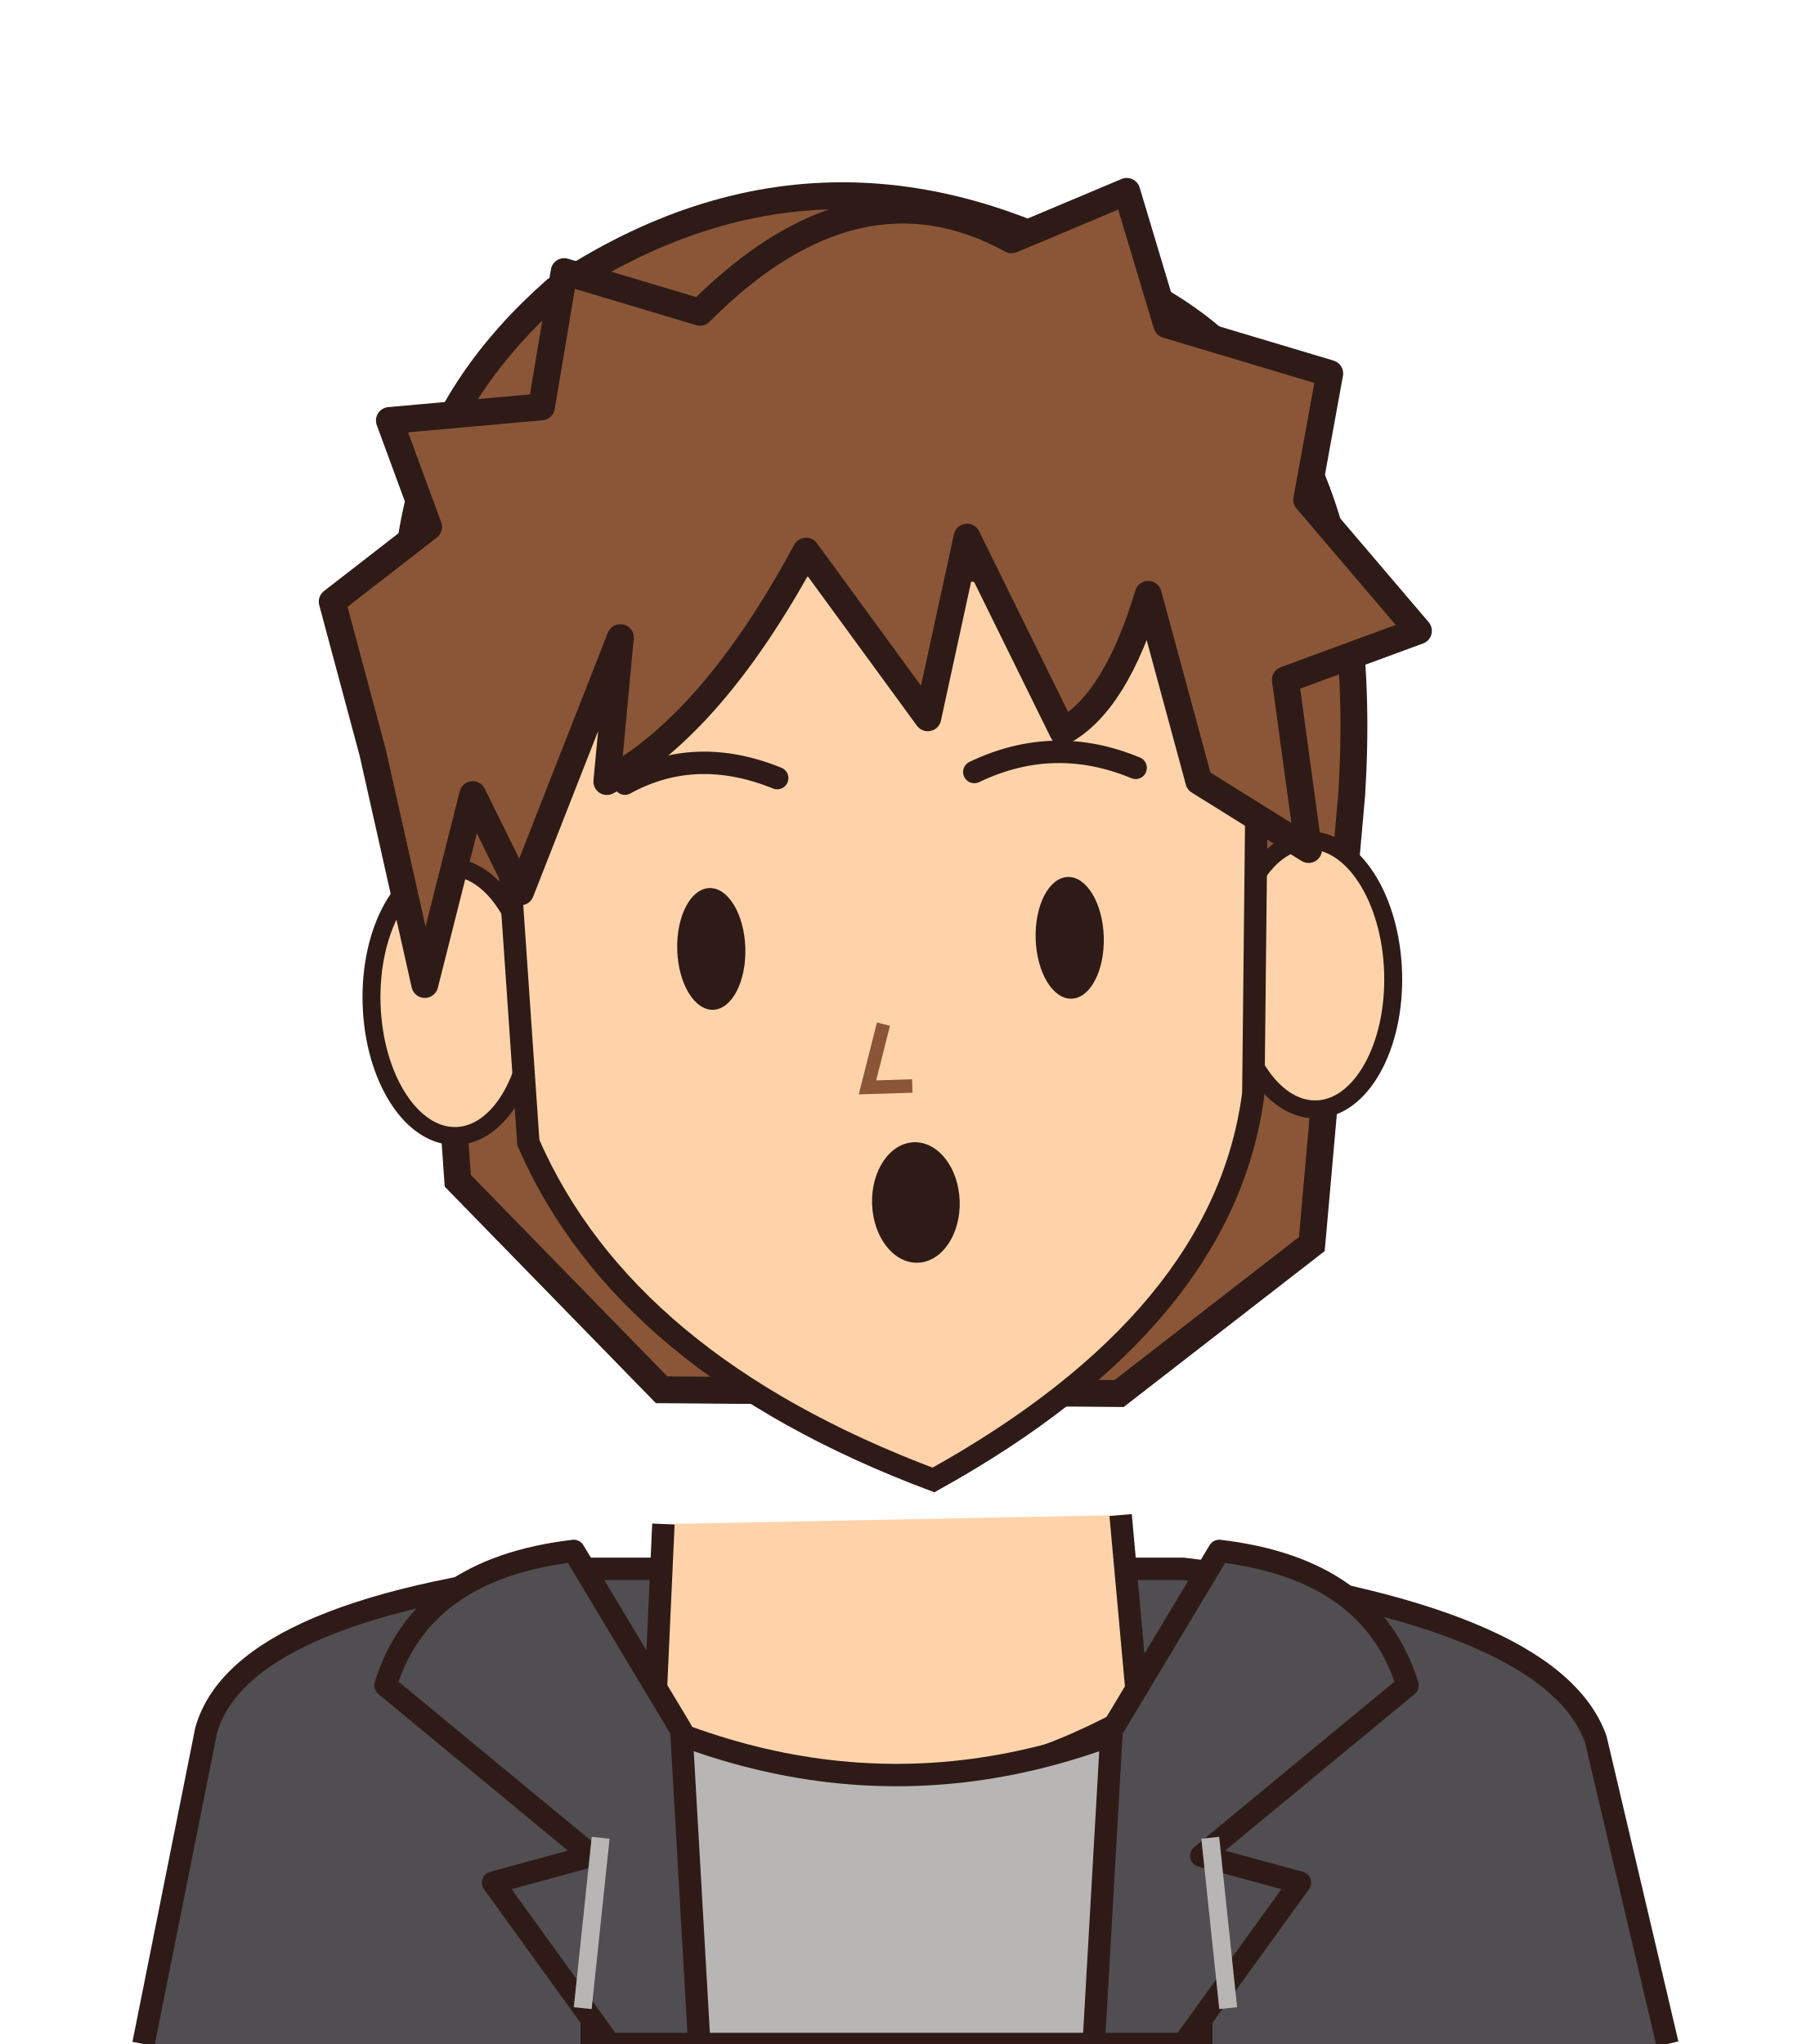
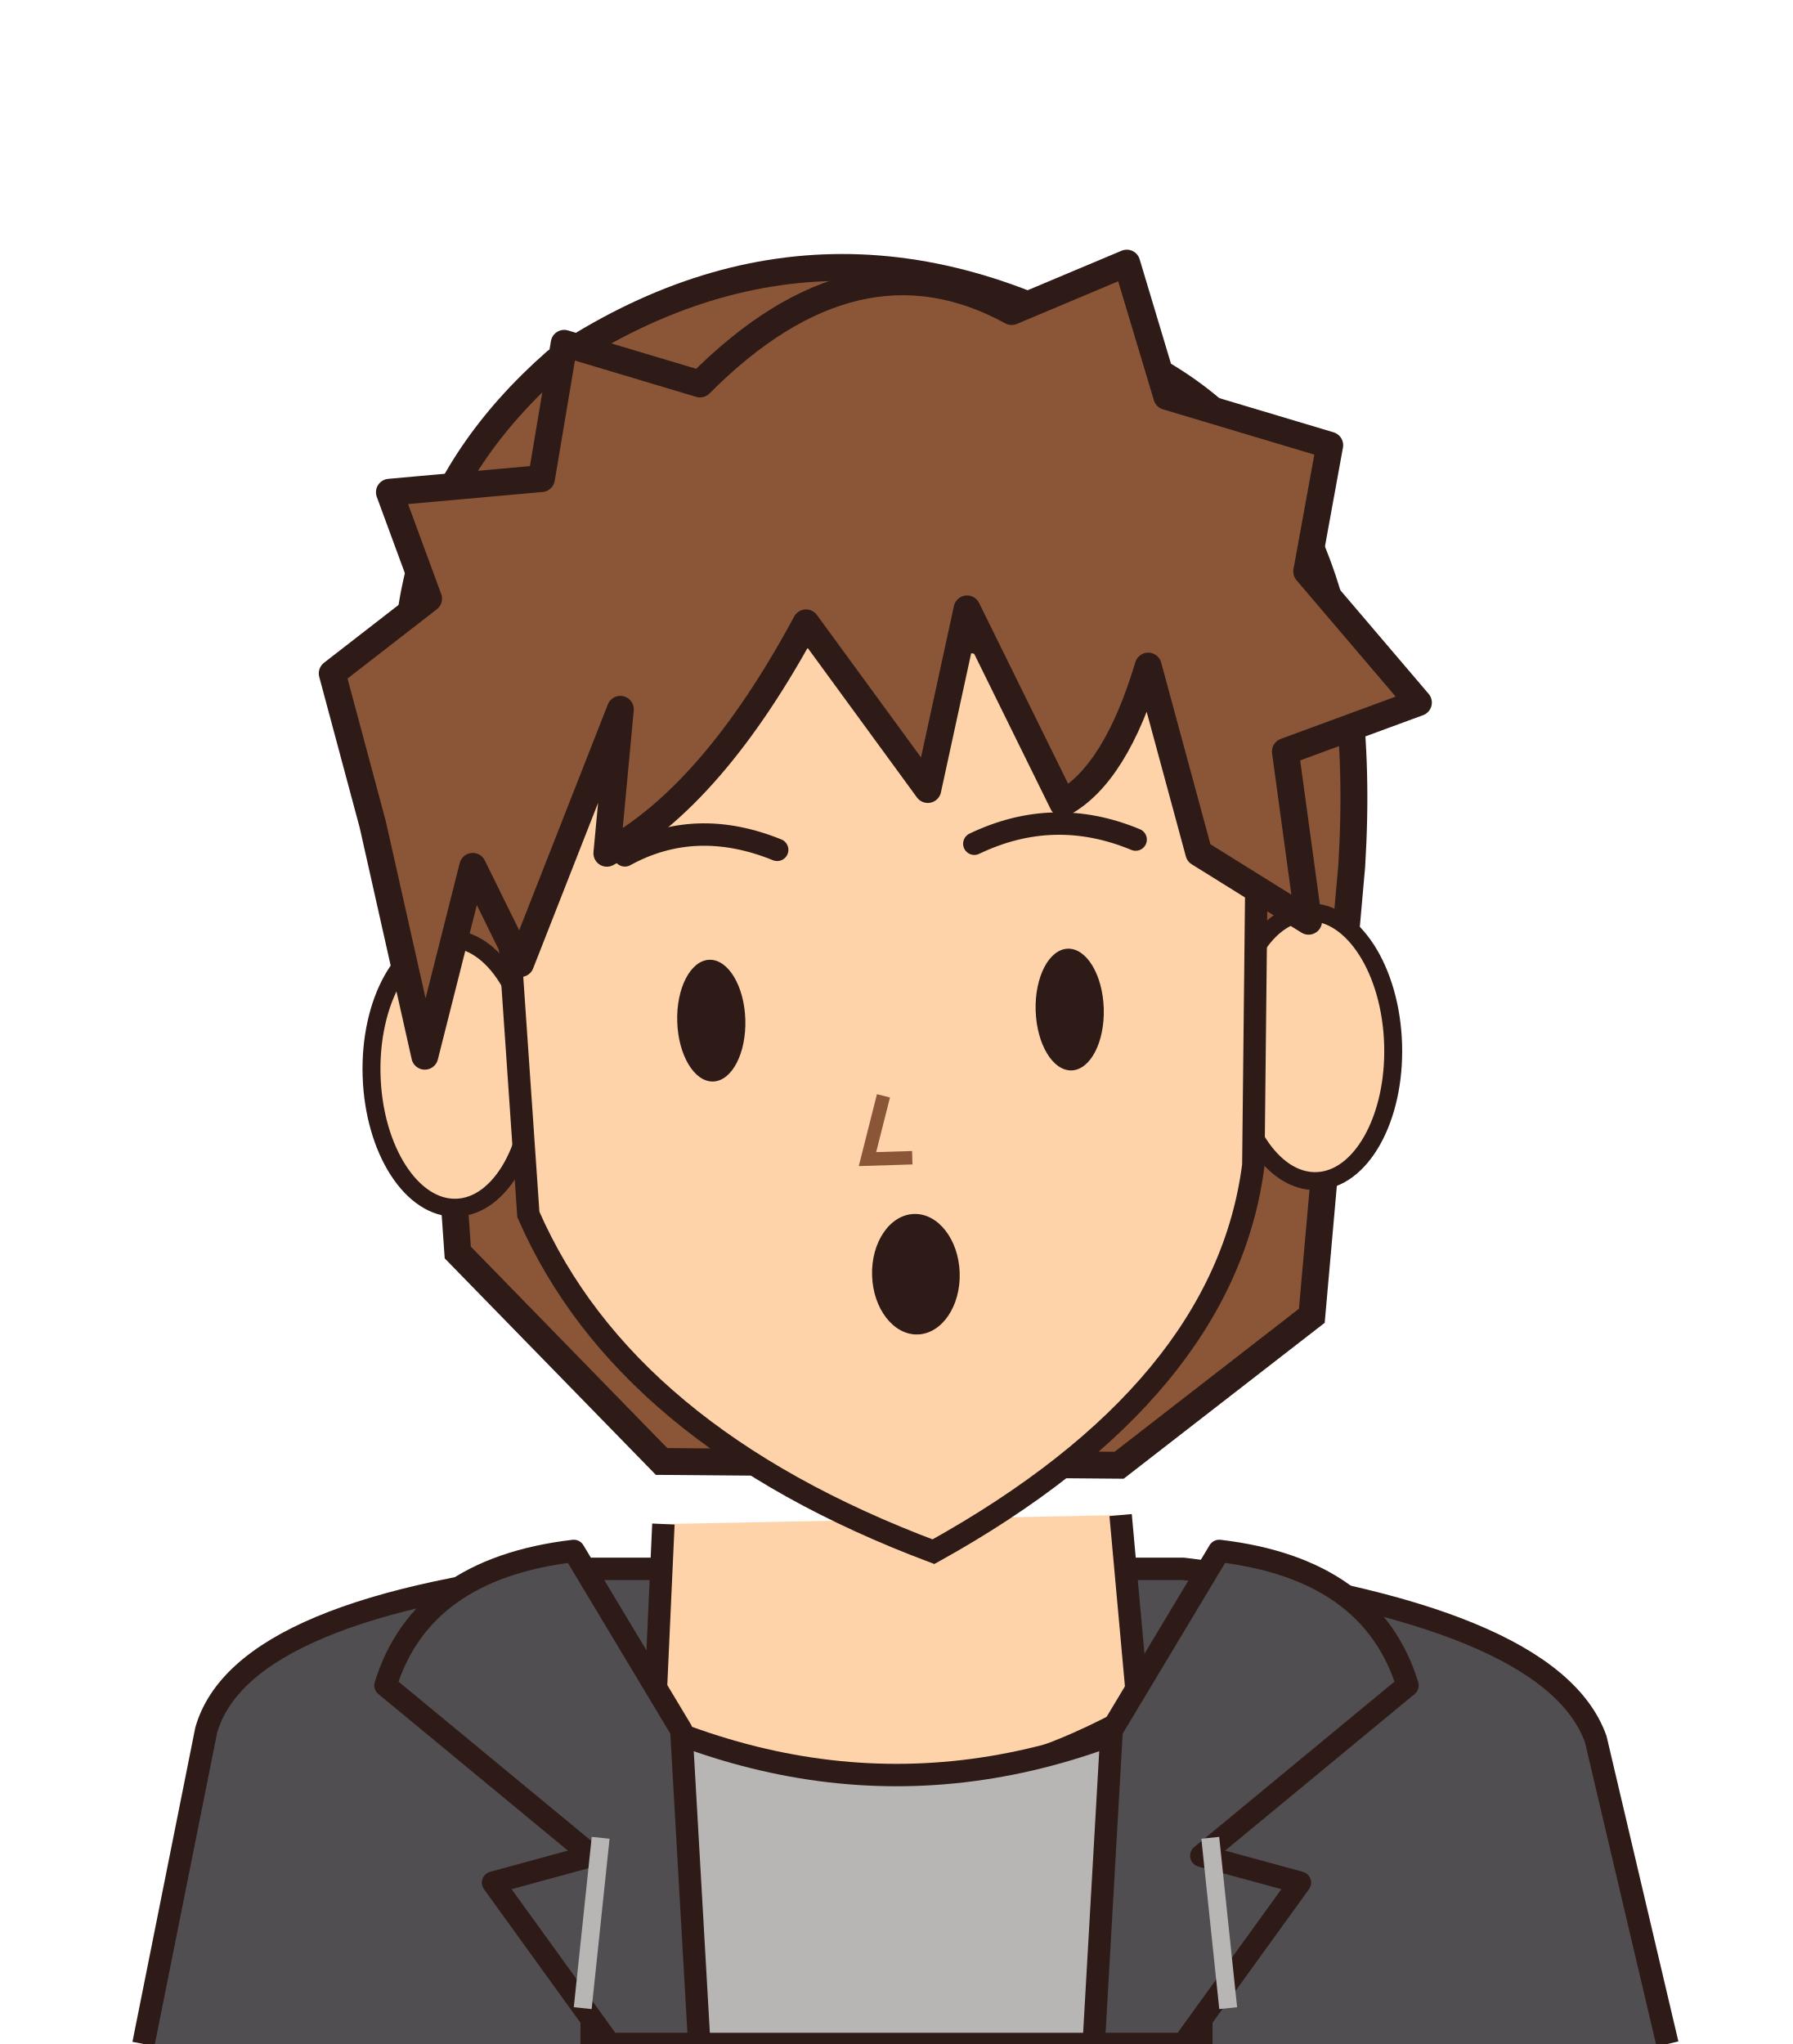
<svg xmlns="http://www.w3.org/2000/svg" width="200" height="228" viewBox="0 0 200 228">
  <g stroke="#2e1b17" stroke-width="2.5" stroke-linejoin="round">
    <path d="M16 228 L23 193 Q27 179 66 175 L132 175 Q173 180 178 194 L186 228" fill="#504e51" />
    <path d="M74 170 L73 192 Q99 207 127 191 L125 169" fill="#ffd3aa" />
    <path d="M66 189 Q100 207 134 189 L134 228 L66 228 Z" fill="#b8b6b5" />
    <path d="M64 173 Q47 175 43 188 L66 207 L55 210 L68 228 L78 228 L76 193 Z M136 173 Q153 175 157 188 L134 207 L145 210 L132 228 L122 228 L124 193 Z" fill="#504e51" />
    <path d="M67 205 L65 224 M135 205 L137 224" stroke="#b8b6b5" stroke-width="2" />
  </g>
-   <g transform="translate(0 -2.787238) rotate(-1.772759 100 164)">
+   <g transform="translate(0 5.212762) rotate(-1.772759 100 164)">
    <path d="M50 82 Q43 53 66 34 Q98 14 131 36 Q157 50 153 93 L147 143 L125 159 L74 157 L52 133 Z" fill="#8b5637" stroke="#2e1b17" stroke-width="3" />
    <ellipse cx="52" cy="113" rx="9" ry="15" fill="#ffd3aa" stroke="#2e1b17" stroke-width="2" />
    <ellipse cx="148" cy="113" rx="9" ry="15" fill="#ffd3aa" stroke="#2e1b17" stroke-width="2" />
    <path d="M58 76 Q98 54 143 78 L141 126 Q137 151 104 168 Q70 154 60 129 Z" fill="#ffd3aa" stroke="#2e1b17" stroke-width="2.5" />
    <path d="M44 85 L40 68 L51 60 L47 48 L64 47 L67 32 L82 37 Q100 20 117 30 L130 25 L134 40 L152 46 L149 60 L161 75 L146 80 L148 99 L136 91 L131 70 Q127 82 121 85 L111 63 L106 83 L93 64 Q82 83 70 89 L72 73 L60 101 L55 90 L49 111 Z" fill="#8b5637" stroke="#2e1b17" stroke-width="3" stroke-linejoin="round" />
    <path d="M72 89.3 Q80 85.23 89 89.207 M111 89.207 Q120 85.23 129 89.3" fill="none" stroke="#2e1b17" stroke-width="2.5" stroke-linecap="round" />
    <ellipse cx="81.063" cy="108.023" rx="3.8" ry="6.792" fill="#2e1b17" />
    <ellipse cx="121.063" cy="108.023" rx="3.8" ry="6.792" fill="#2e1b17" />
    <path d="M100 117 l-2 7 5 0" fill="none" stroke="#8b5637" stroke-width="1.5" />
    <ellipse cx="103" cy="137" rx="4.889" ry="6.723" fill="#2e1b17" />
  </g>
</svg>
